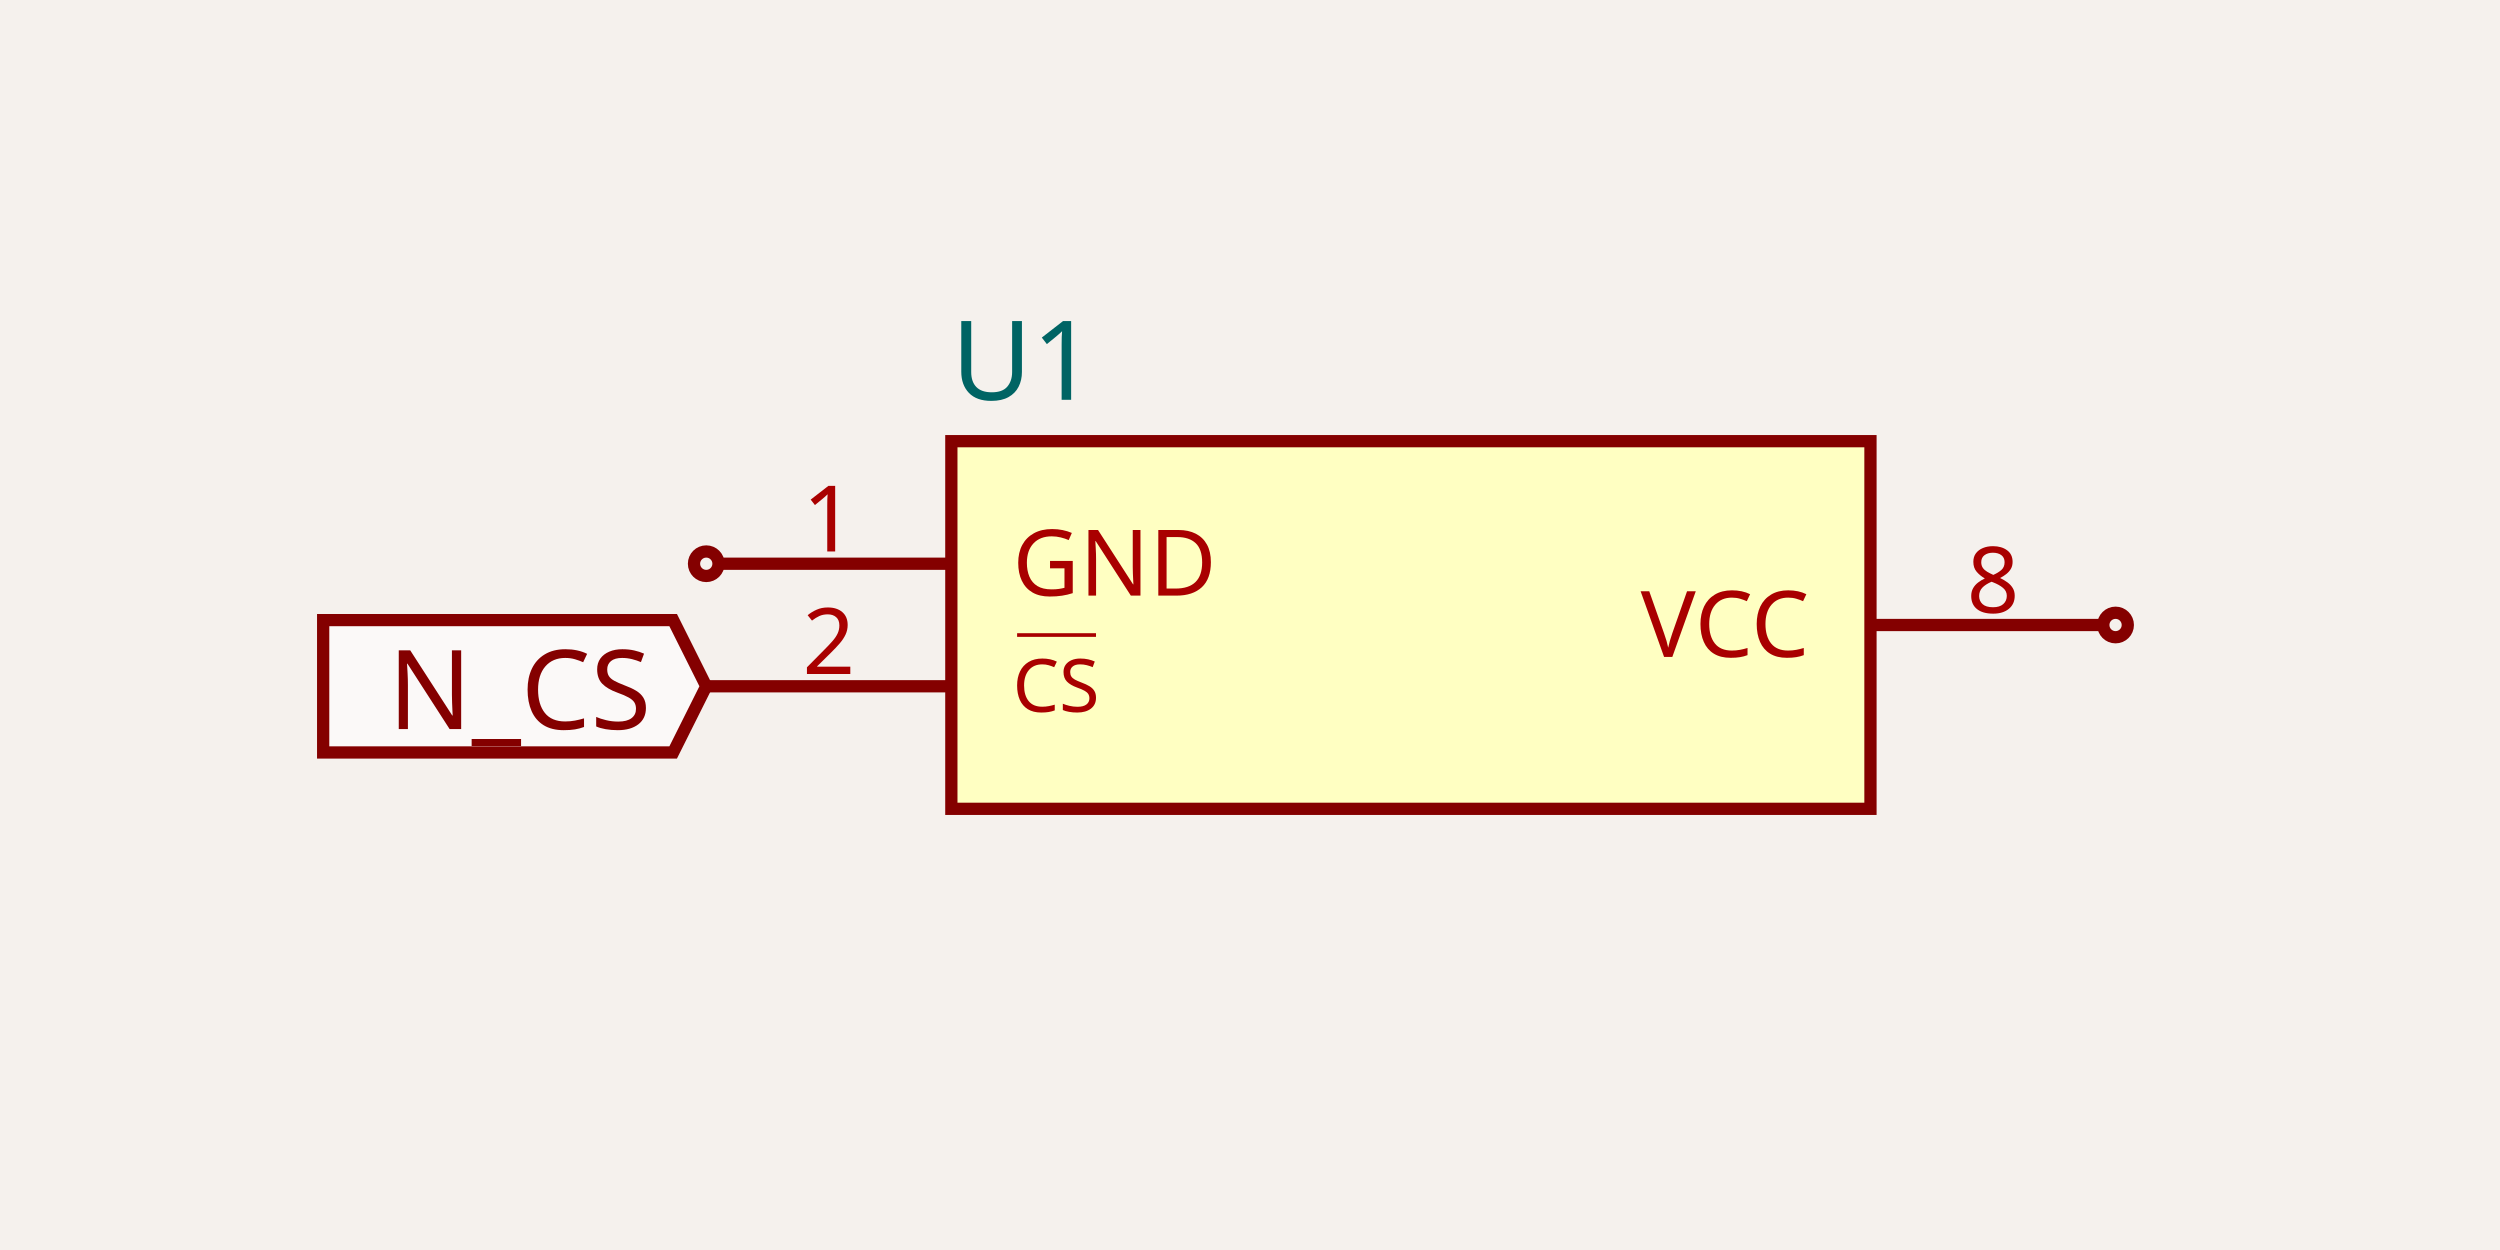
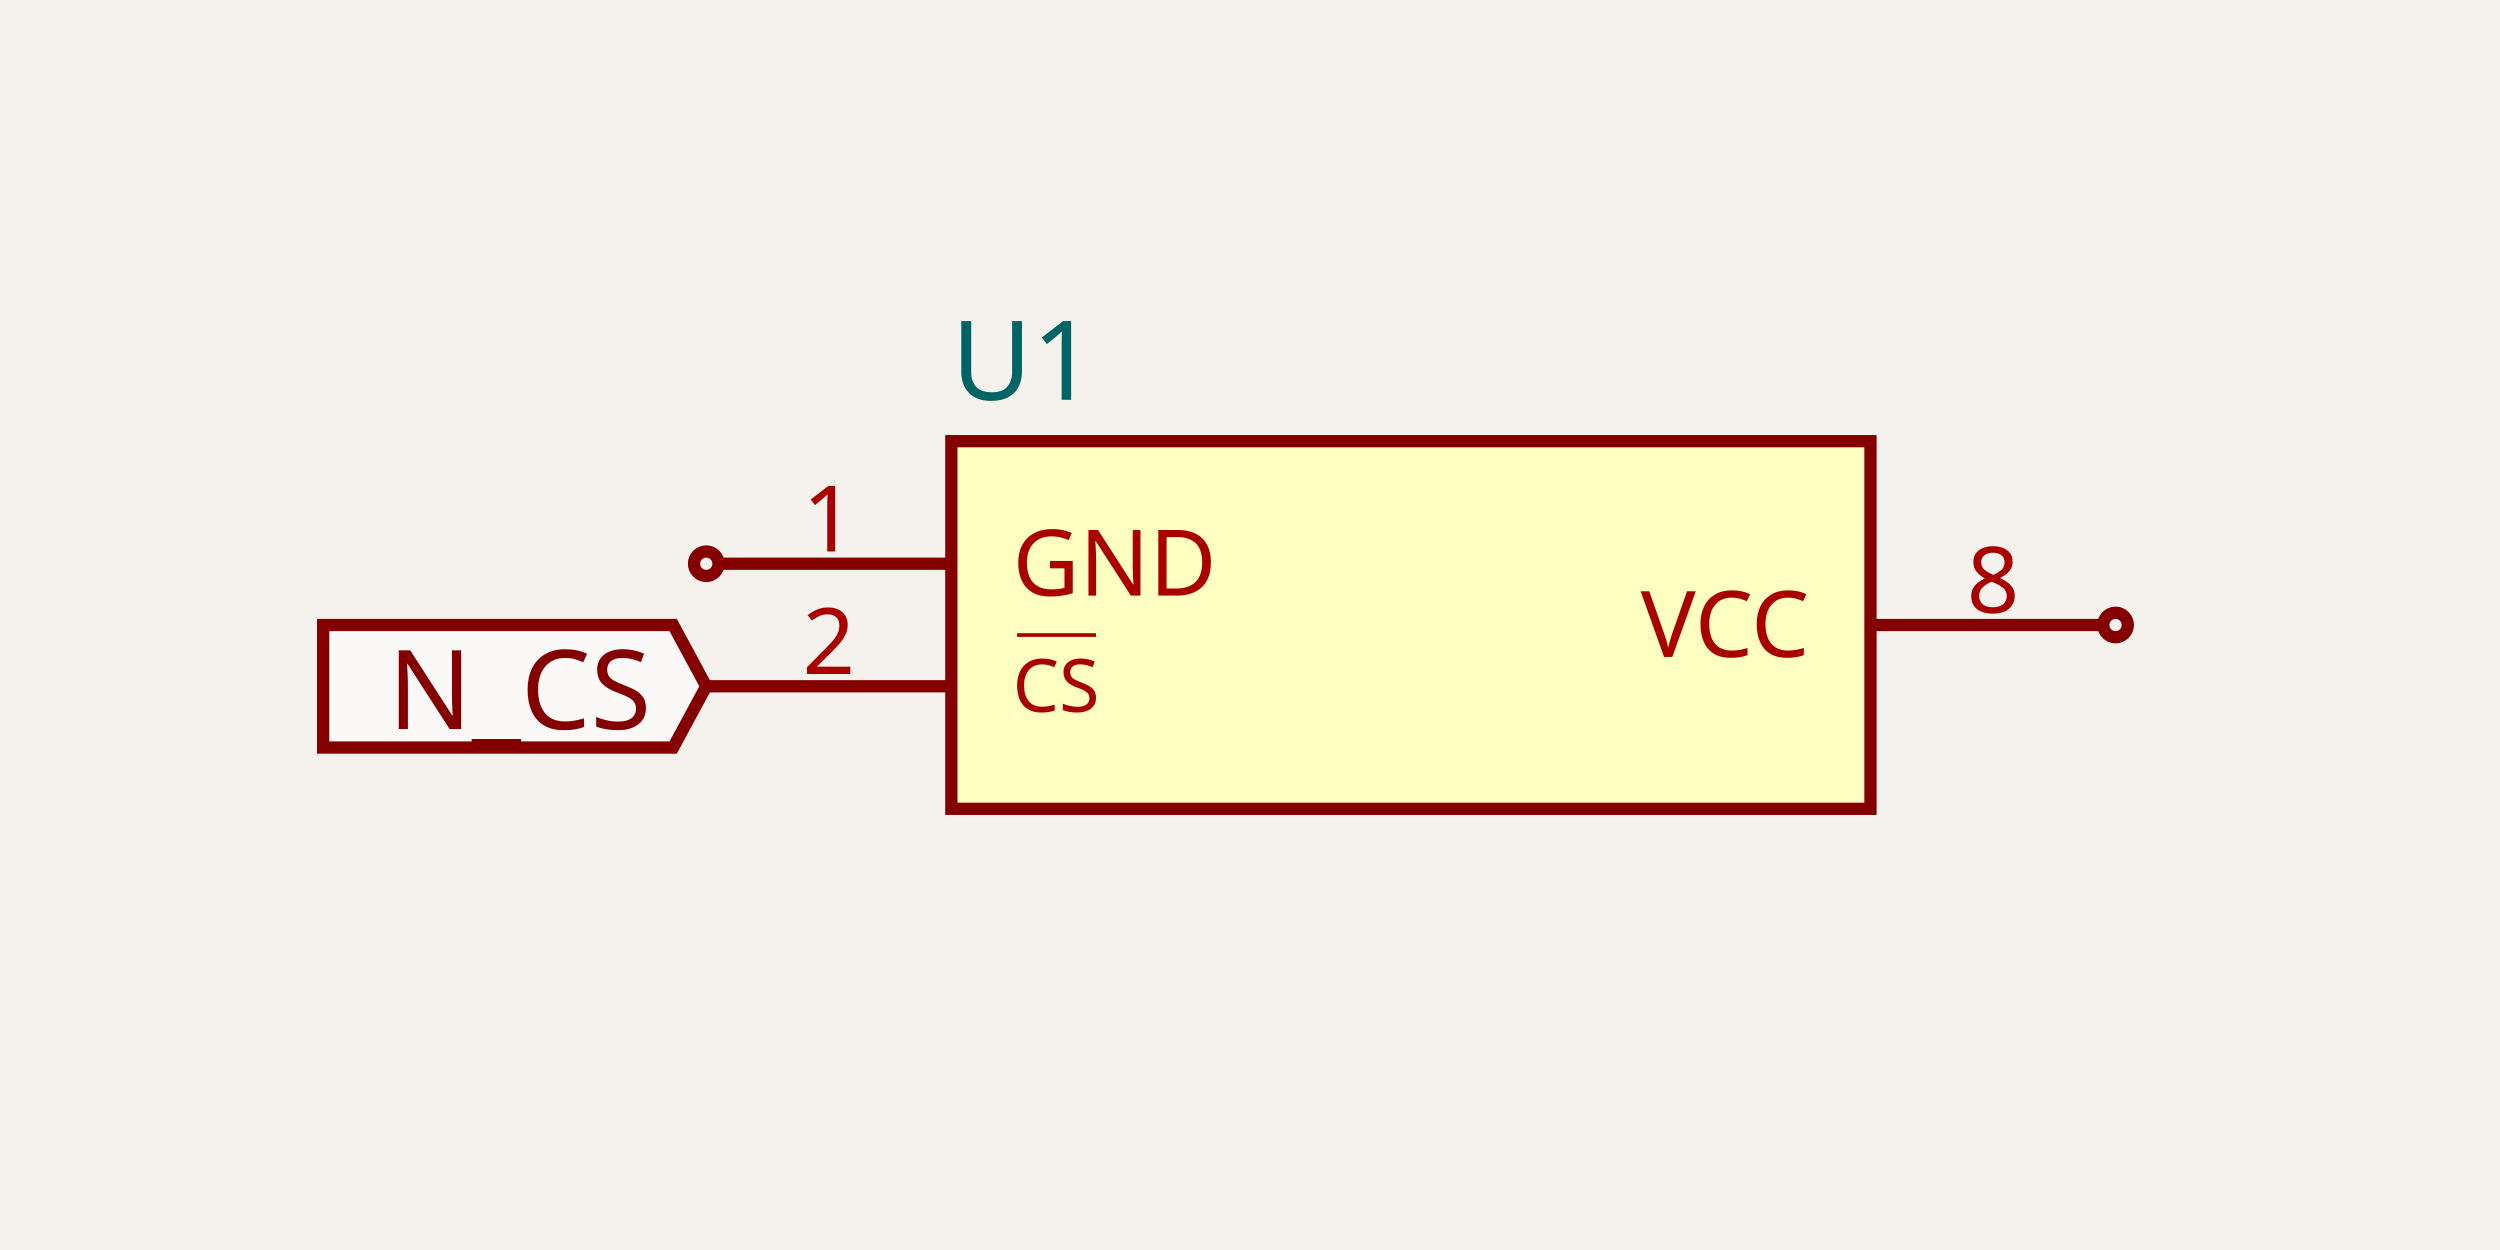
- <svg xmlns="http://www.w3.org/2000/svg" width="1200" height="600" style="background-color: rgb(245, 241, 237)" data-real-to-screen-transform="matrix(294.1176470588,0,0,-294.1176470588,677.2352941176,300)" data-software-used-string="@tscircuit/core@0.0.733">
+ <svg xmlns="http://www.w3.org/2000/svg" class="tscircuit-schematic" width="1200" height="600" style="background-color: rgb(245, 241, 237)" data-real-to-screen-transform="matrix(294.1176470588,0,0,-294.1176470588,677.2352941176,300)" data-software-used-string="@tscircuit/core@0.0.1376">
  <style>
              .boundary { fill: rgb(245, 241, 237); }
              .schematic-boundary { fill: none; stroke: #fff; }
              .component { fill: none; stroke: rgb(132, 0, 0); }
              .chip { fill: rgb(255, 255, 194); stroke: rgb(132, 0, 0); }
              .component-pin { fill: none; stroke: rgb(132, 0, 0); }
              /* Basic per-trace hover fallback */
              .trace:hover {
                filter: invert(1);
              }
              .trace:hover .trace-crossing-outline {
                opacity: 0;
              }
              .trace:hover .trace-junction {
                filter: invert(1);
              }
              /* Net-hover highlighting: when a trace or its overlays are hovered,
                 invert color for all traces (base + overlays) sharing the same
                 subcircuit connectivity key. Also hide crossing outline during hover. */
              
              .text { font-family: sans-serif; fill: rgb(0, 150, 0); }
              .pin-number { fill: rgb(169, 0, 0); }
              .port-label { fill: rgb(0, 100, 100); }
              .component-name { fill: rgb(0, 100, 100); }
+               
            </style>
  <rect class="boundary" x="0" y="0" width="1200" height="600" />
-   <g data-circuit-json-type="schematic_component" data-schematic-component-id="schematic_component_0">
-     <rect class="component chip" x="456.647" y="211.765" width="441.176" height="176.471" stroke-width="5.882px" fill="rgb(255, 255, 194)" stroke="rgb(132, 0, 0)" />
-     <rect class="component-overlay" x="456.647" y="211.765" width="441.176" height="176.471" fill="transparent" />
-     <text x="456.647" y="426.471" fill="#006464" text-anchor="start" dominant-baseline="middle" font-family="sans-serif" font-size="52.941px" transform="rotate(0, 456.6471, 426.4706)" />
-     <text x="456.647" y="173.529" fill="#006464" text-anchor="start" dominant-baseline="middle" font-family="sans-serif" font-size="52.941px" transform="rotate(0, 456.6471, 173.5294)">U1</text>
-     <line class="component-pin" x1="456.647" y1="270.588" x2="344.882" y2="270.588" stroke-width="5.882px" />
-     <g data-schematic-port-id="source_port_0">
-       <circle class="component-pin" cx="339" cy="270.588" r="5.882" stroke-width="5.882px" />
+   <g class="sch-component" data-circuit-json-type="schematic_component" data-schematic-component-id="schematic_component_0">
+     <rect class="component chip sch-component-body" x="456.647" y="211.765" width="441.176" height="176.471" stroke-width="5.882px" fill="rgb(255, 255, 194)" stroke="rgb(132, 0, 0)" />
+     <rect class="component-overlay sch-component-overlay" x="456.647" y="211.765" width="441.176" height="176.471" fill="transparent" />
+     <text class="sch-text" x="456.647" y="426.471" fill="#006464" text-anchor="start" dominant-baseline="middle" font-family="sans-serif" font-size="52.941px" transform="rotate(0, 456.6471, 426.4706)" />
+     <text class="sch-text" x="456.647" y="173.529" fill="#006464" text-anchor="start" dominant-baseline="middle" font-family="sans-serif" font-size="52.941px" transform="rotate(0, 456.6471, 173.5294)">U1</text>
+     <line class="component-pin sch-component-pin sch-port-line" x1="456.647" y1="270.588" x2="344.882" y2="270.588" stroke-width="5.882px" />
+     <g class="sch-port" data-schematic-port-id="source_port_0">
+       <circle class="component-pin sch-component-pin sch-port-terminal" cx="339" cy="270.588" r="5.882" stroke-width="5.882px" />
      <rect x="333.118" y="264.706" width="11.765" height="11.765" opacity="0" />
    </g>
-     <text class="pin-number" x="397.824" y="264.706" style="font-family: sans-serif;" fill="rgb(169, 0, 0)" text-anchor="middle" dominant-baseline="auto" font-size="44.118px" transform="">1</text>
-     <text class="pin-number" x="486.059" y="270.588" style="font-family: sans-serif;" fill="rgb(169, 0, 0)" text-anchor="start" dominant-baseline="middle" font-size="44.118px" transform="">GND</text>
-     <line class="component-pin" x1="456.647" y1="329.412" x2="339" y2="329.412" stroke-width="5.882px" />
-     <g data-schematic-port-id="source_port_1">
+     <text class="pin-number sch-pin-number" x="397.824" y="264.706" style="font-family: sans-serif;" fill="rgb(169, 0, 0)" text-anchor="middle" dominant-baseline="auto" font-size="44.118px" transform="">1</text>
+     <text class="pin-number sch-pin-label" x="486.059" y="270.588" style="font-family: sans-serif;" fill="rgb(169, 0, 0)" text-anchor="start" dominant-baseline="middle" font-size="44.118px" transform="">GND</text>
+     <line class="component-pin sch-component-pin sch-port-line" x1="456.647" y1="329.412" x2="339" y2="329.412" stroke-width="5.882px" />
+     <g class="sch-port" data-schematic-port-id="source_port_1">
      <rect x="333.118" y="323.529" width="11.765" height="11.765" opacity="0" />
    </g>
-     <text class="pin-number" x="397.824" y="323.529" style="font-family: sans-serif;" fill="rgb(169, 0, 0)" text-anchor="middle" dominant-baseline="auto" font-size="44.118px" transform="">2</text>
-     <text class="pin-number" x="486.059" y="329.412" style="font-family: sans-serif; text-decoration: overline;" fill="rgb(169, 0, 0)" text-anchor="start" dominant-baseline="middle" font-size="35.294px" transform="">CS</text>
-     <line class="component-pin" x1="897.824" y1="300" x2="1009.588" y2="300" stroke-width="5.882px" />
-     <g data-schematic-port-id="source_port_2">
-       <circle class="component-pin" cx="1015.471" cy="300" r="5.882" stroke-width="5.882px" />
+     <text class="pin-number sch-pin-number" x="397.824" y="323.529" style="font-family: sans-serif;" fill="rgb(169, 0, 0)" text-anchor="middle" dominant-baseline="auto" font-size="44.118px" transform="">2</text>
+     <text class="pin-number sch-pin-label" x="486.059" y="329.412" style="font-family: sans-serif; text-decoration: overline;" fill="rgb(169, 0, 0)" text-anchor="start" dominant-baseline="middle" font-size="35.294px" transform="">CS</text>
+     <line class="component-pin sch-component-pin sch-port-line" x1="897.824" y1="300" x2="1009.588" y2="300" stroke-width="5.882px" />
+     <g class="sch-port" data-schematic-port-id="source_port_2">
+       <circle class="component-pin sch-component-pin sch-port-terminal" cx="1015.471" cy="300" r="5.882" stroke-width="5.882px" />
      <rect x="1009.588" y="294.118" width="11.765" height="11.765" opacity="0" />
    </g>
-     <text class="pin-number" x="956.647" y="294.118" style="font-family: sans-serif;" fill="rgb(169, 0, 0)" text-anchor="middle" dominant-baseline="auto" font-size="44.118px" transform="">8</text>
-     <text class="pin-number" x="868.412" y="300" style="font-family: sans-serif;" fill="rgb(169, 0, 0)" text-anchor="end" dominant-baseline="middle" font-size="44.118px" transform="">VCC</text>
+     <text class="pin-number sch-pin-number" x="956.647" y="294.118" style="font-family: sans-serif;" fill="rgb(169, 0, 0)" text-anchor="middle" dominant-baseline="auto" font-size="44.118px" transform="">8</text>
+     <text class="pin-number sch-pin-label" x="868.412" y="300" style="font-family: sans-serif;" fill="rgb(169, 0, 0)" text-anchor="end" dominant-baseline="middle" font-size="44.118px" transform="">VCC</text>
  </g>
-   <g class="schematic-port-hover" data-schematic-port-id="source_port_0">
+   <g class="schematic-port-hover sch-port-hover" data-schematic-port-id="source_port_0">
    <circle cx="339" cy="270.588" r="11.765" fill="red" opacity="0" />
  </g>
-   <g class="schematic-port-hover" data-schematic-port-id="source_port_1">
+   <g class="schematic-port-hover sch-port-hover" data-schematic-port-id="source_port_1">
    <circle cx="339" cy="329.412" r="11.765" fill="red" opacity="0" />
  </g>
-   <g class="schematic-port-hover" data-schematic-port-id="source_port_2">
+   <g class="schematic-port-hover sch-port-hover" data-schematic-port-id="source_port_2">
    <circle cx="1015.471" cy="300" r="11.765" fill="red" opacity="0" />
  </g>
-   <path class="net-label" d="     M 339,329.412     L 323.118,361.176     L 155.118,361.176     L 155.118,297.647     L 323.118,297.647     Z   " fill="rgba(255, 255, 255, 0.6)" stroke="rgb(132, 0, 0)" stroke-width="5.882px" />
-   <text class="net-label-text" x="312.529" y="329.412" fill="rgb(132, 0, 0)" text-anchor="end" dominant-baseline="central" font-family="sans-serif" font-variant-numeric="tabular-nums" font-size="52.941px" transform="">N_CS</text>
+   <path class="net-label sch-net-label" d="     M 339,329.412     L 323.118,358.824     L 155.118,358.824     L 155.118,300     L 323.118,300     Z   " fill="rgba(255, 255, 255, 0.6)" stroke="rgb(132, 0, 0)" stroke-width="5.882px" />
+   <text class="net-label-text sch-net-label-text" x="312.529" y="329.412" fill="rgb(132, 0, 0)" text-anchor="end" dominant-baseline="central" font-family="sans-serif" font-variant-numeric="tabular-nums" font-size="52.941px" transform="">N_CS</text>
</svg>
